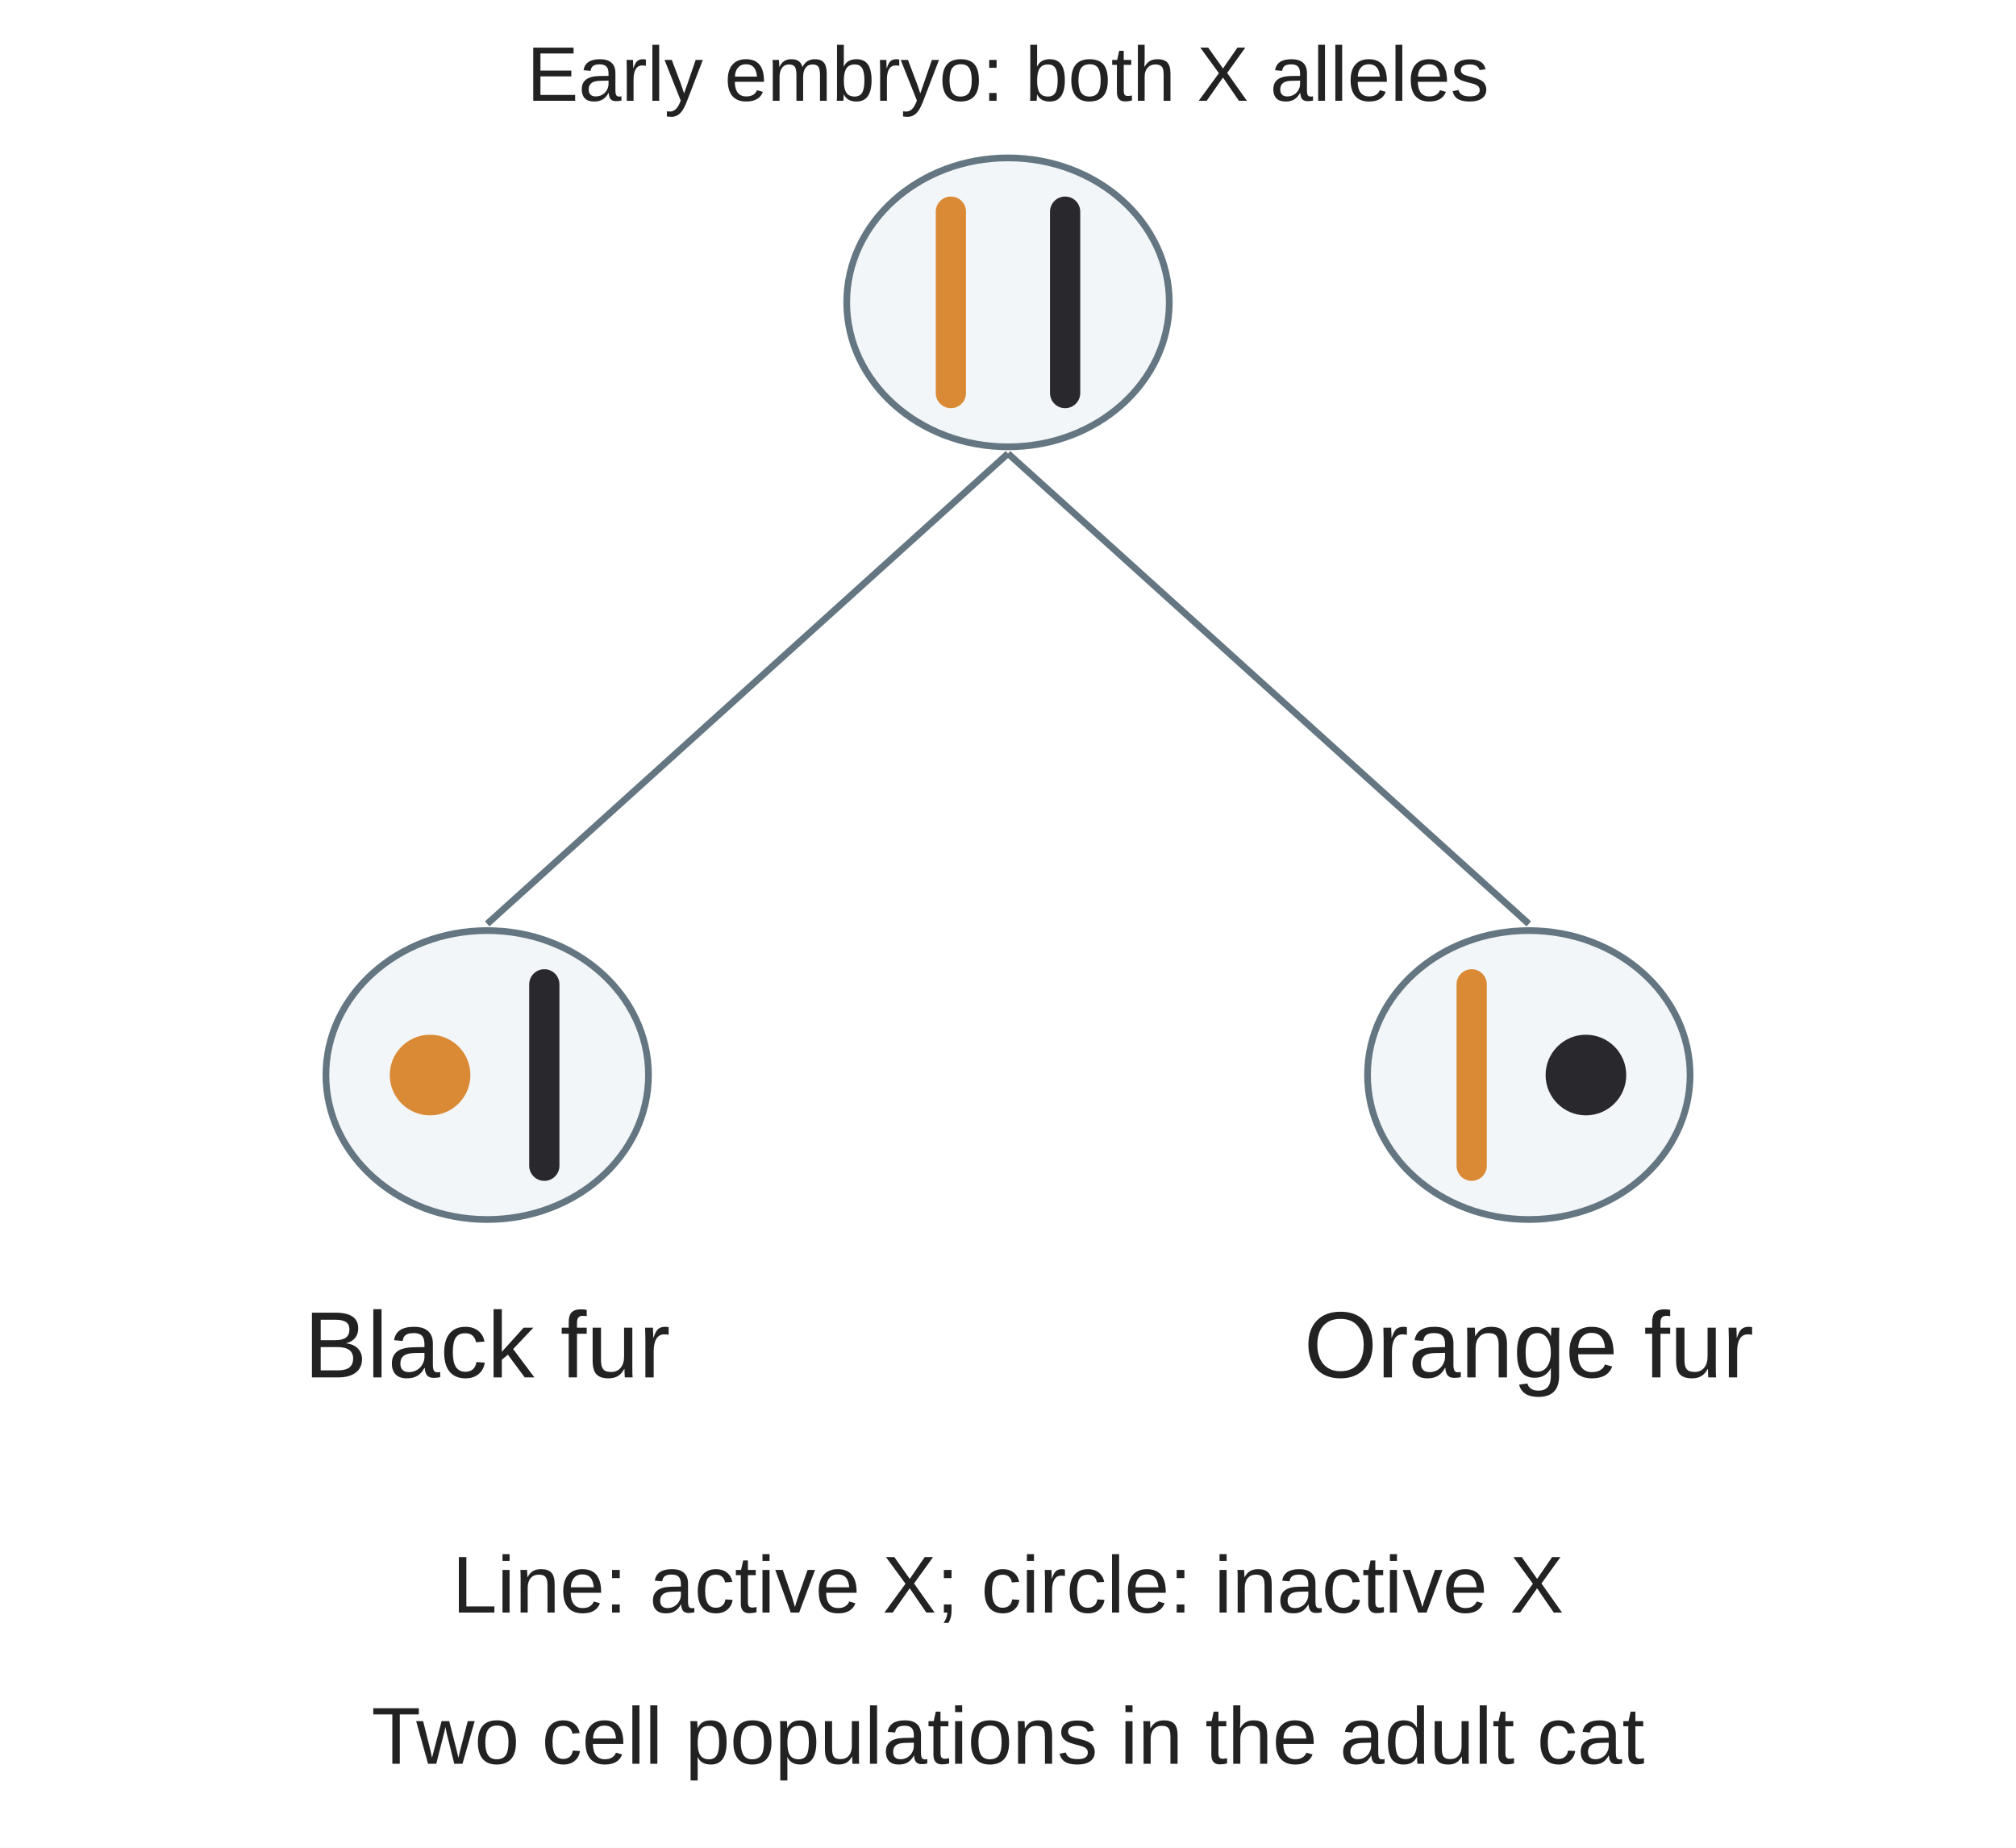
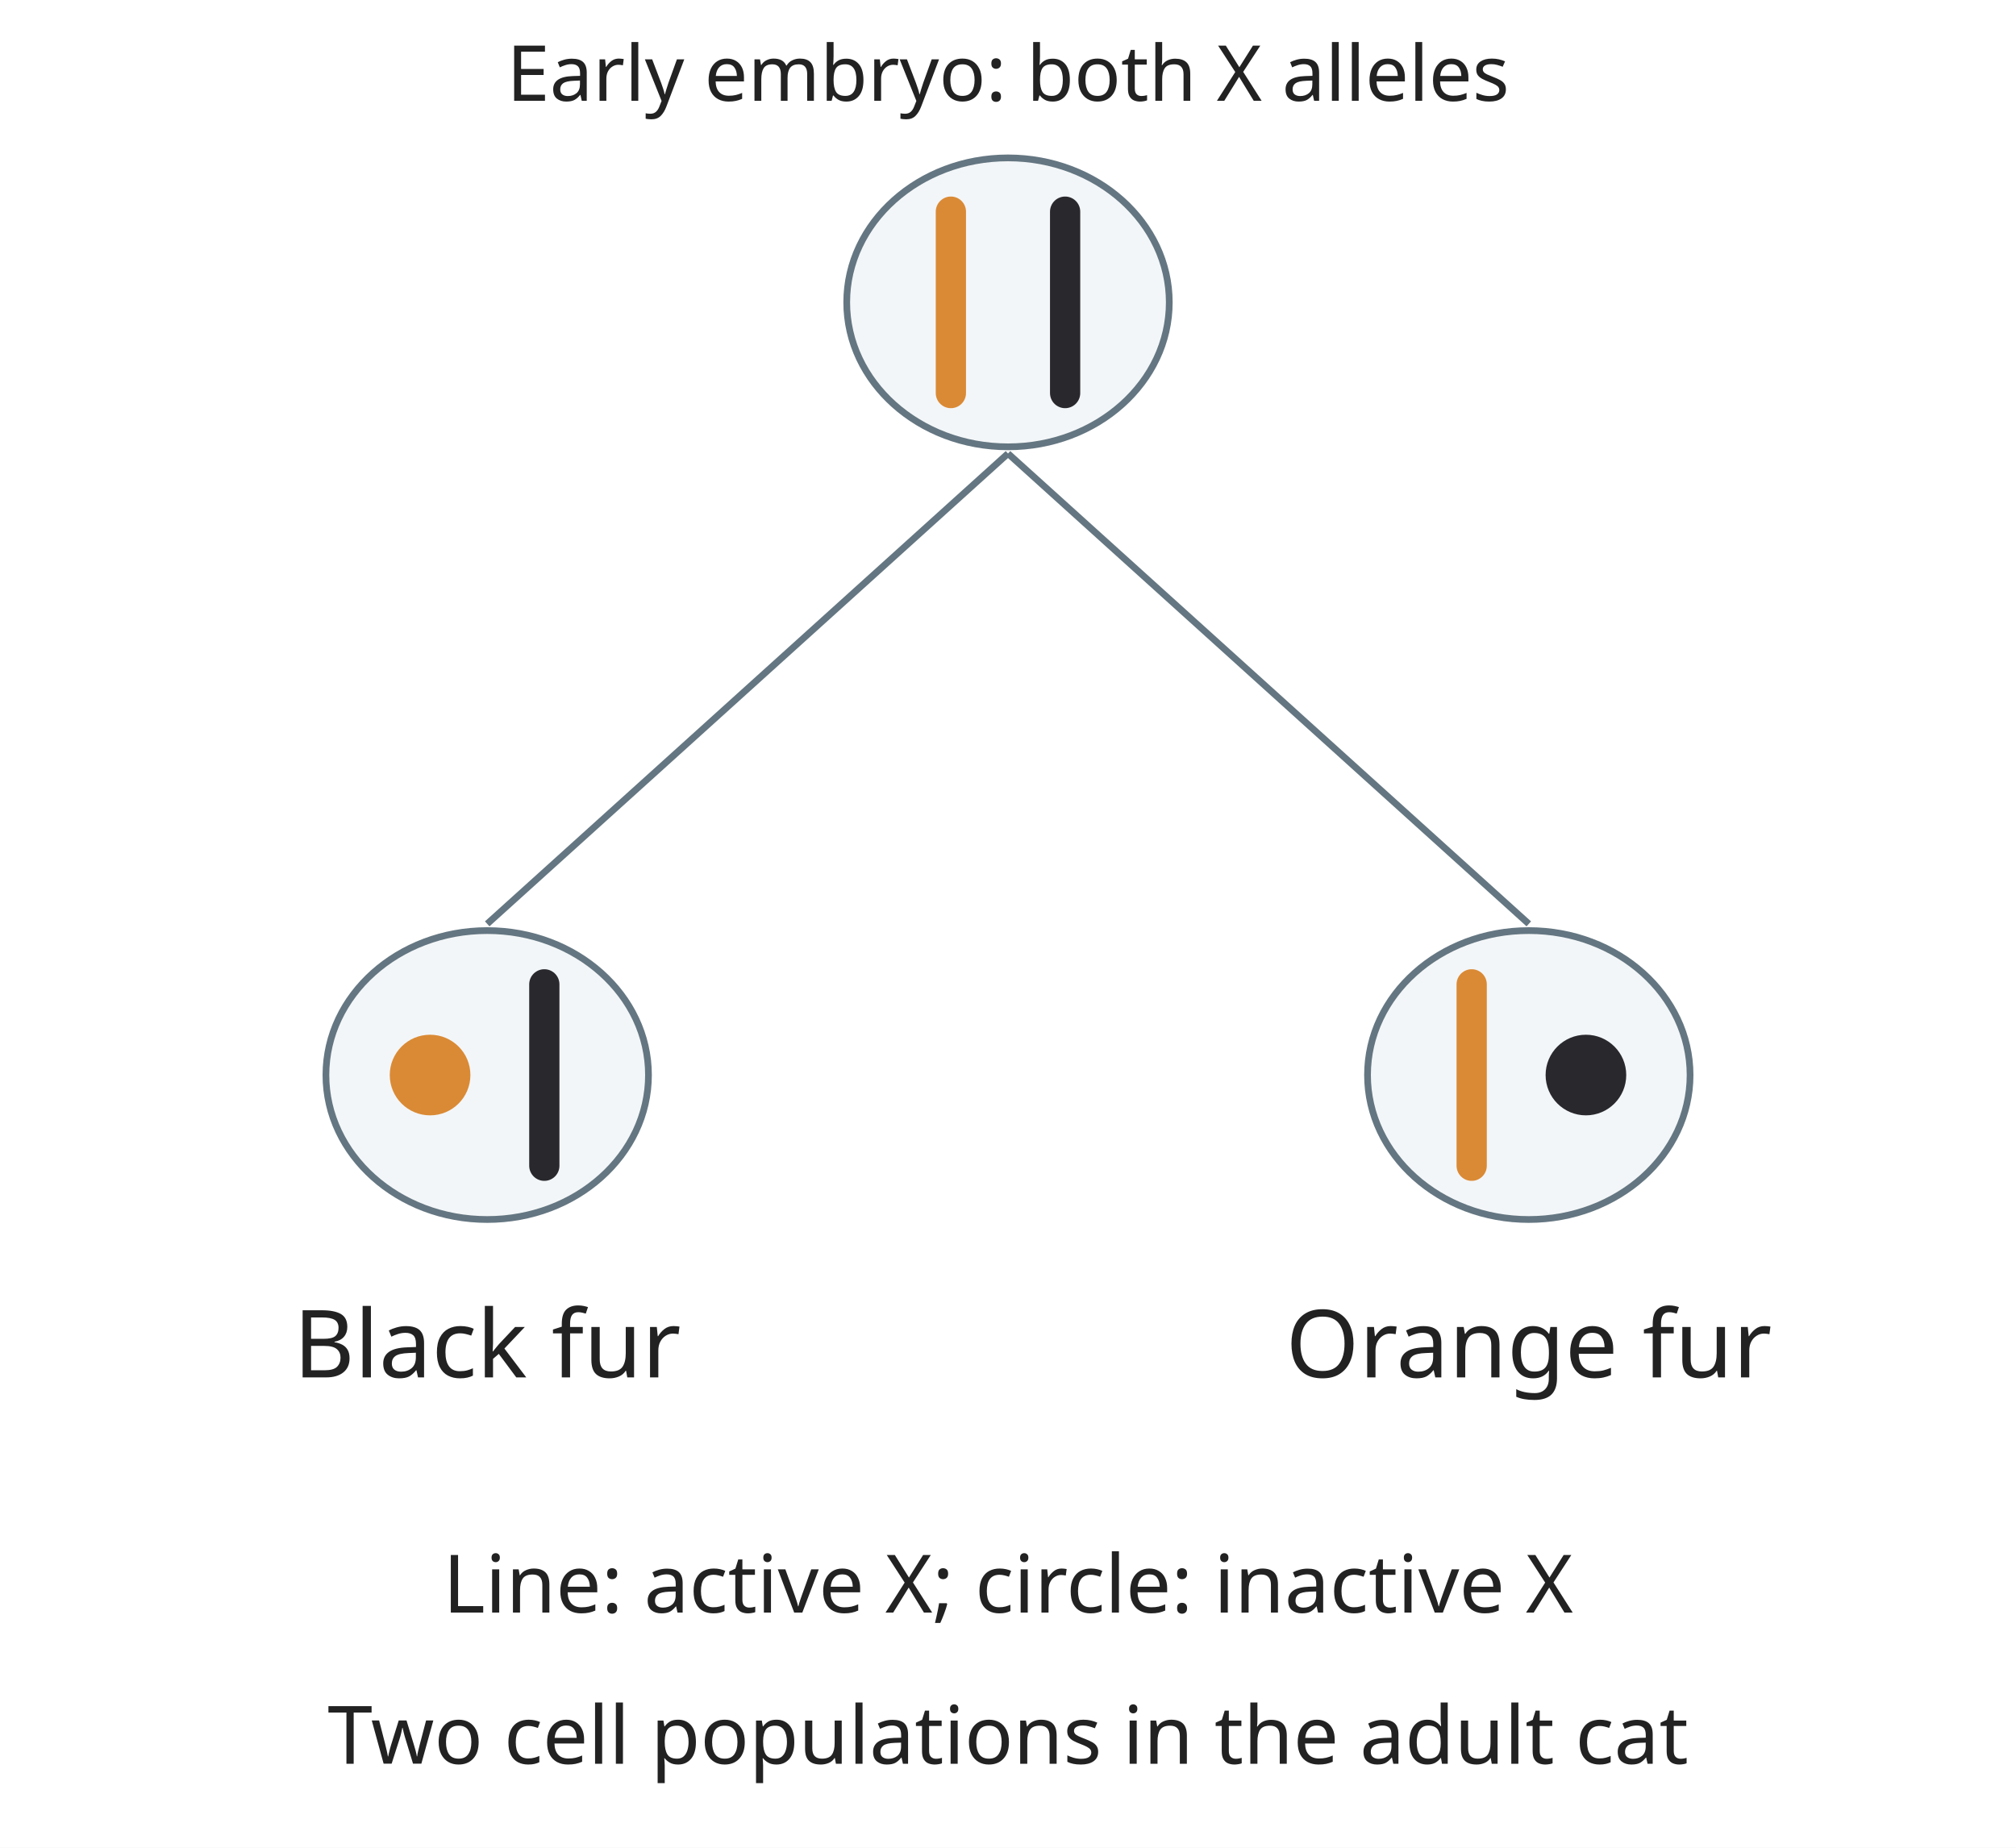
<svg xmlns="http://www.w3.org/2000/svg" width="600" height="550" viewBox="0 0 600 550" role="img" aria-labelledby="title desc">
  <rect width="600" height="550" fill="white" />
  <g id="early-embryo">
    <ellipse cx="300" cy="90" rx="48" ry="43" fill="#F3F6F8" stroke="#647681" stroke-width="2" />
    <path d="M283 63 V117" stroke="#DA8A35" stroke-width="9" stroke-linecap="round" />
    <path d="M317 63 V117" stroke="#29292D" stroke-width="9" stroke-linecap="round" />
  </g>
-   <text x="300" y="30" font-family="Arial" font-size="23" text-anchor="middle" fill="#222">Early embryo: both X alleles</text>
+   <text x="300" y="30" font-family="Atkinson Hyperlegible Next" font-size="23" text-anchor="middle" fill="#222">Early embryo: both X alleles</text>
  <path d="M300 135 L145 275" stroke="#647681" stroke-width="2" fill="none" />
  <g id="adult-population-0">
    <ellipse cx="145" cy="320" rx="48" ry="43" fill="#F3F6F8" stroke="#647681" stroke-width="2" />
    <circle cx="128" cy="320" r="12" fill="#DA8A35" />
    <path d="M162 293 V347" stroke="#29292D" stroke-width="9" stroke-linecap="round" />
  </g>
-   <text x="145" y="410" font-family="Arial" font-size="28" text-anchor="middle" fill="#222">Black fur</text>
+   <text x="145" y="410" font-family="Atkinson Hyperlegible Next" font-size="28" text-anchor="middle" fill="#222">Black fur</text>
  <path d="M300 135 L455 275" stroke="#647681" stroke-width="2" fill="none" />
  <g id="adult-population-1">
    <ellipse cx="455" cy="320" rx="48" ry="43" fill="#F3F6F8" stroke="#647681" stroke-width="2" />
    <path d="M438 293 V347" stroke="#DA8A35" stroke-width="9" stroke-linecap="round" />
    <circle cx="472" cy="320" r="12" fill="#29292D" />
  </g>
-   <text x="455" y="410" font-family="Arial" font-size="28" text-anchor="middle" fill="#222">Orange fur</text>
-   <text x="300" y="480" font-family="Arial" font-size="24" text-anchor="middle" fill="#222">Line: active X; circle: inactive X</text>
-   <text x="300" y="525" font-family="Arial" font-size="24" text-anchor="middle" fill="#222">Two cell populations in the adult cat</text>
+   <text x="455" y="410" font-family="Atkinson Hyperlegible Next" font-size="28" text-anchor="middle" fill="#222">Orange fur</text>
+   <text x="300" y="480" font-family="Atkinson Hyperlegible Next" font-size="24" text-anchor="middle" fill="#222">Line: active X; circle: inactive X</text>
+   <text x="300" y="525" font-family="Atkinson Hyperlegible Next" font-size="24" text-anchor="middle" fill="#222">Two cell populations in the adult cat</text>
</svg>
